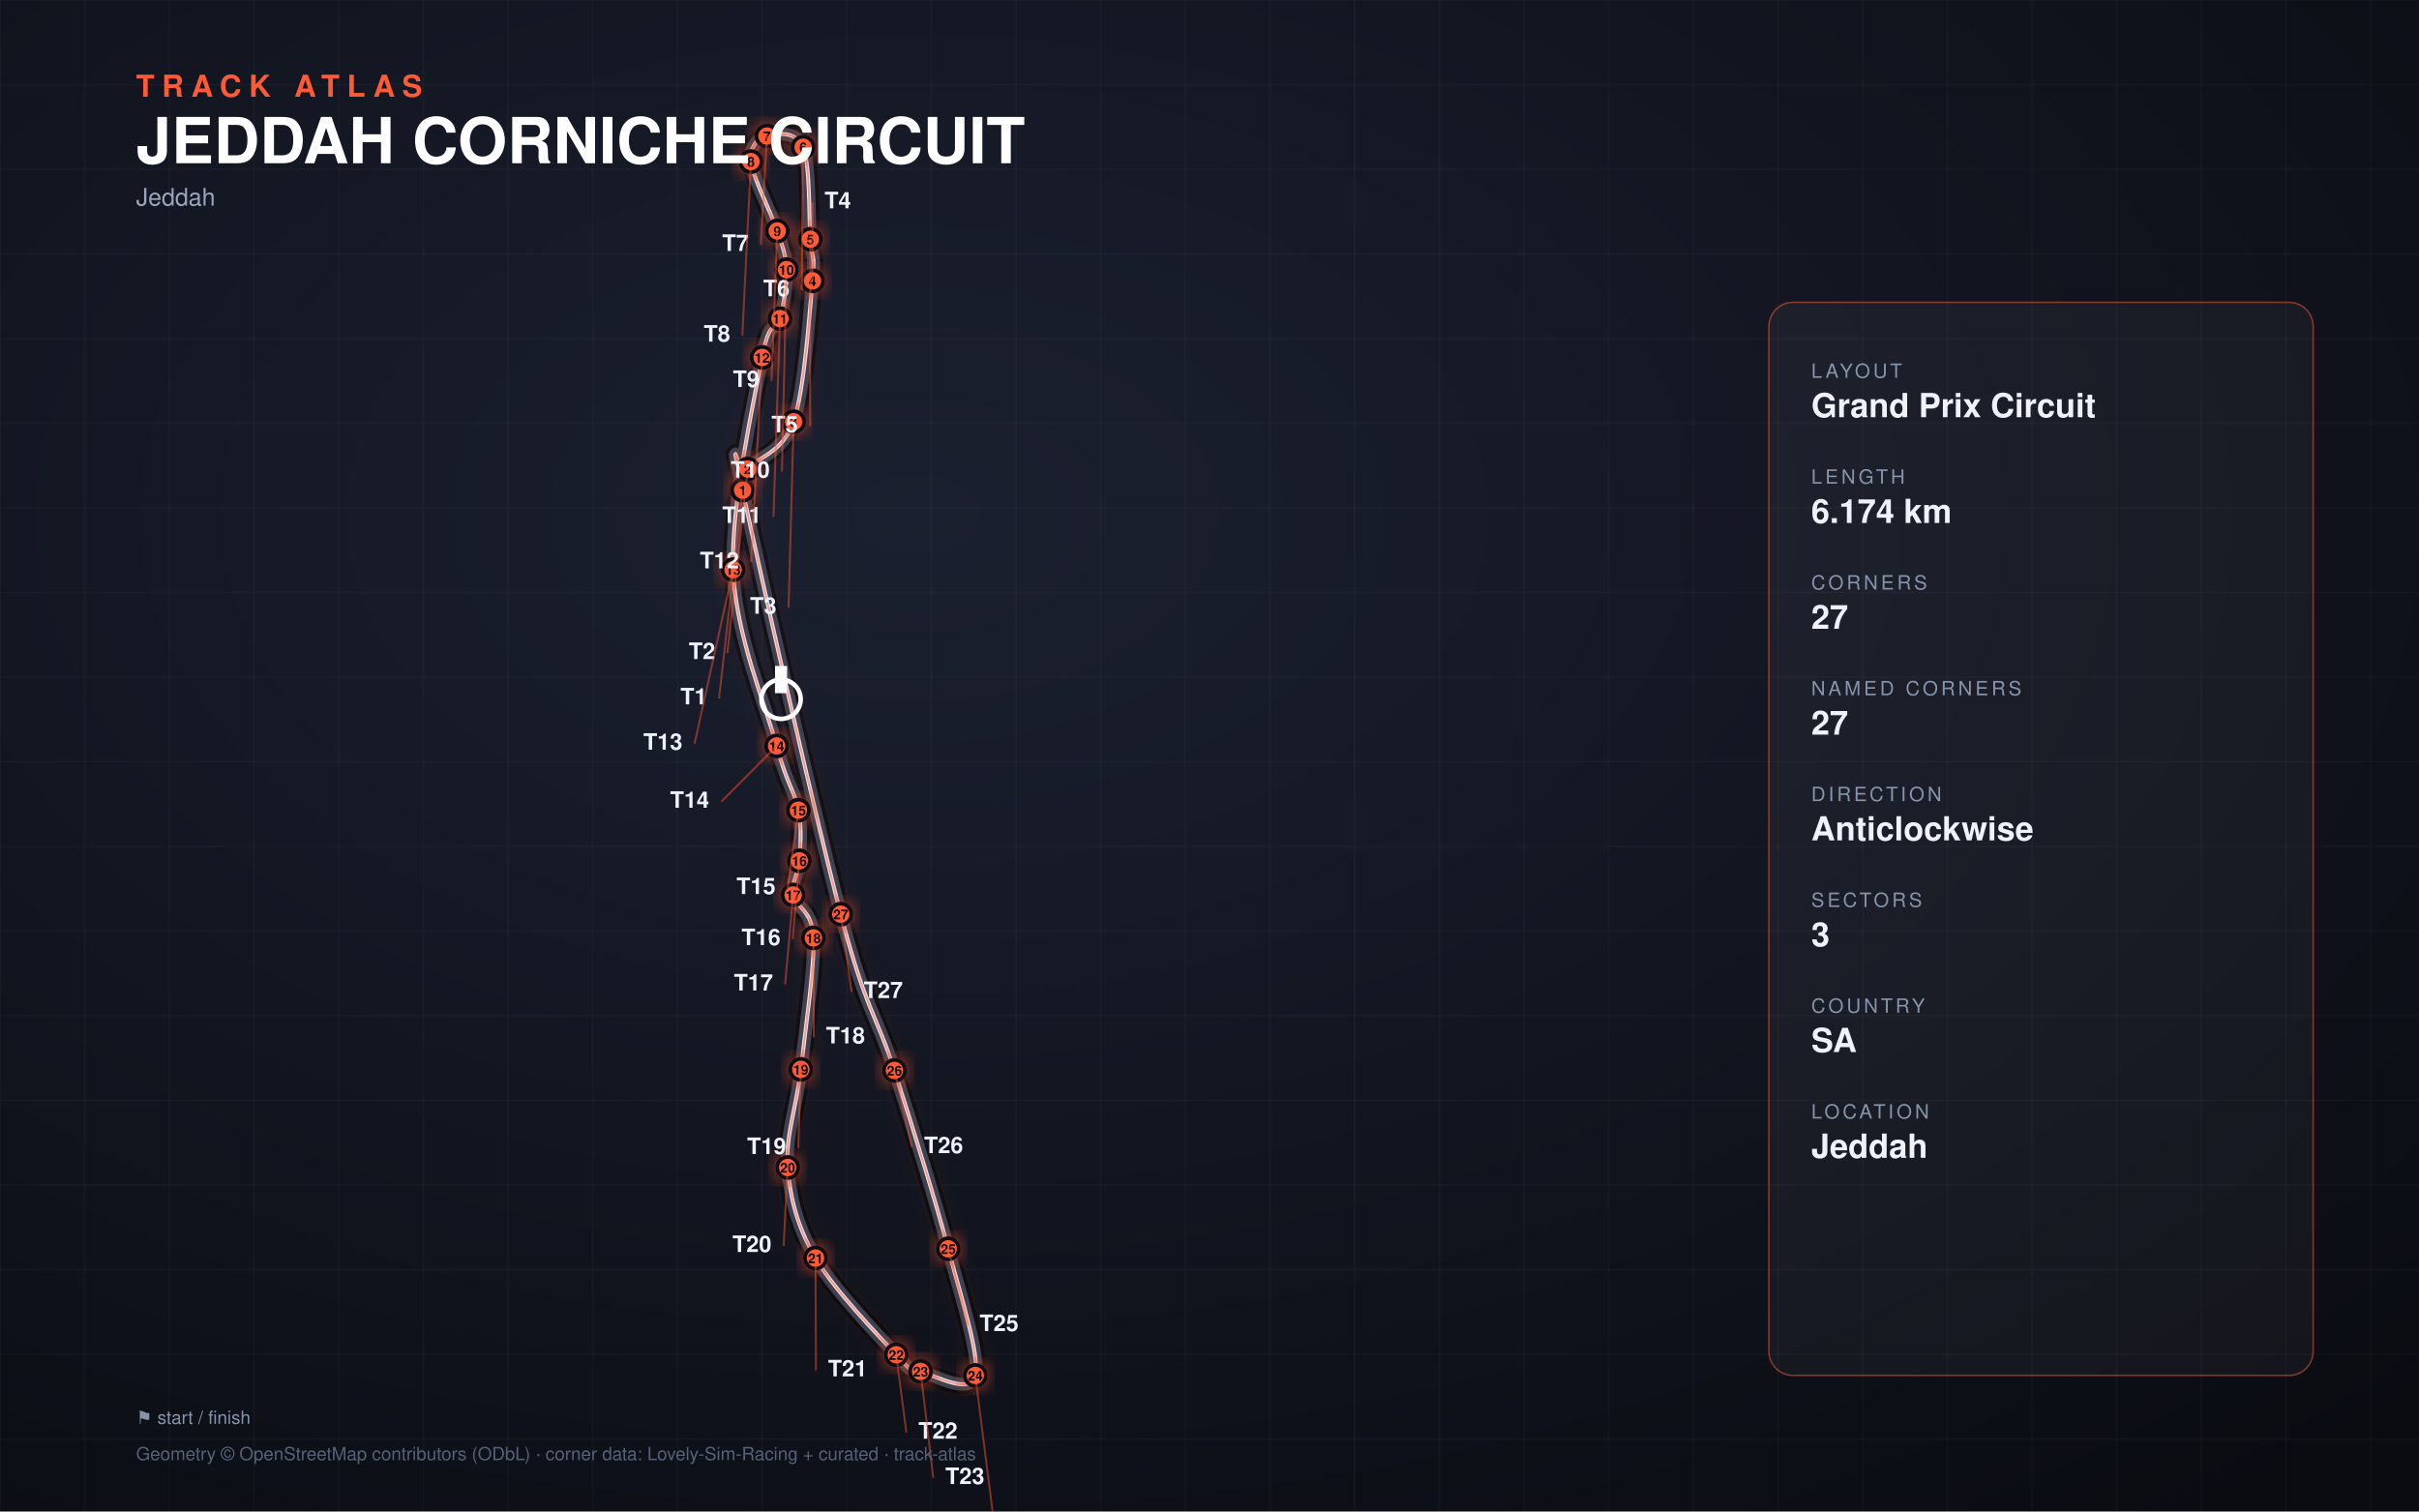
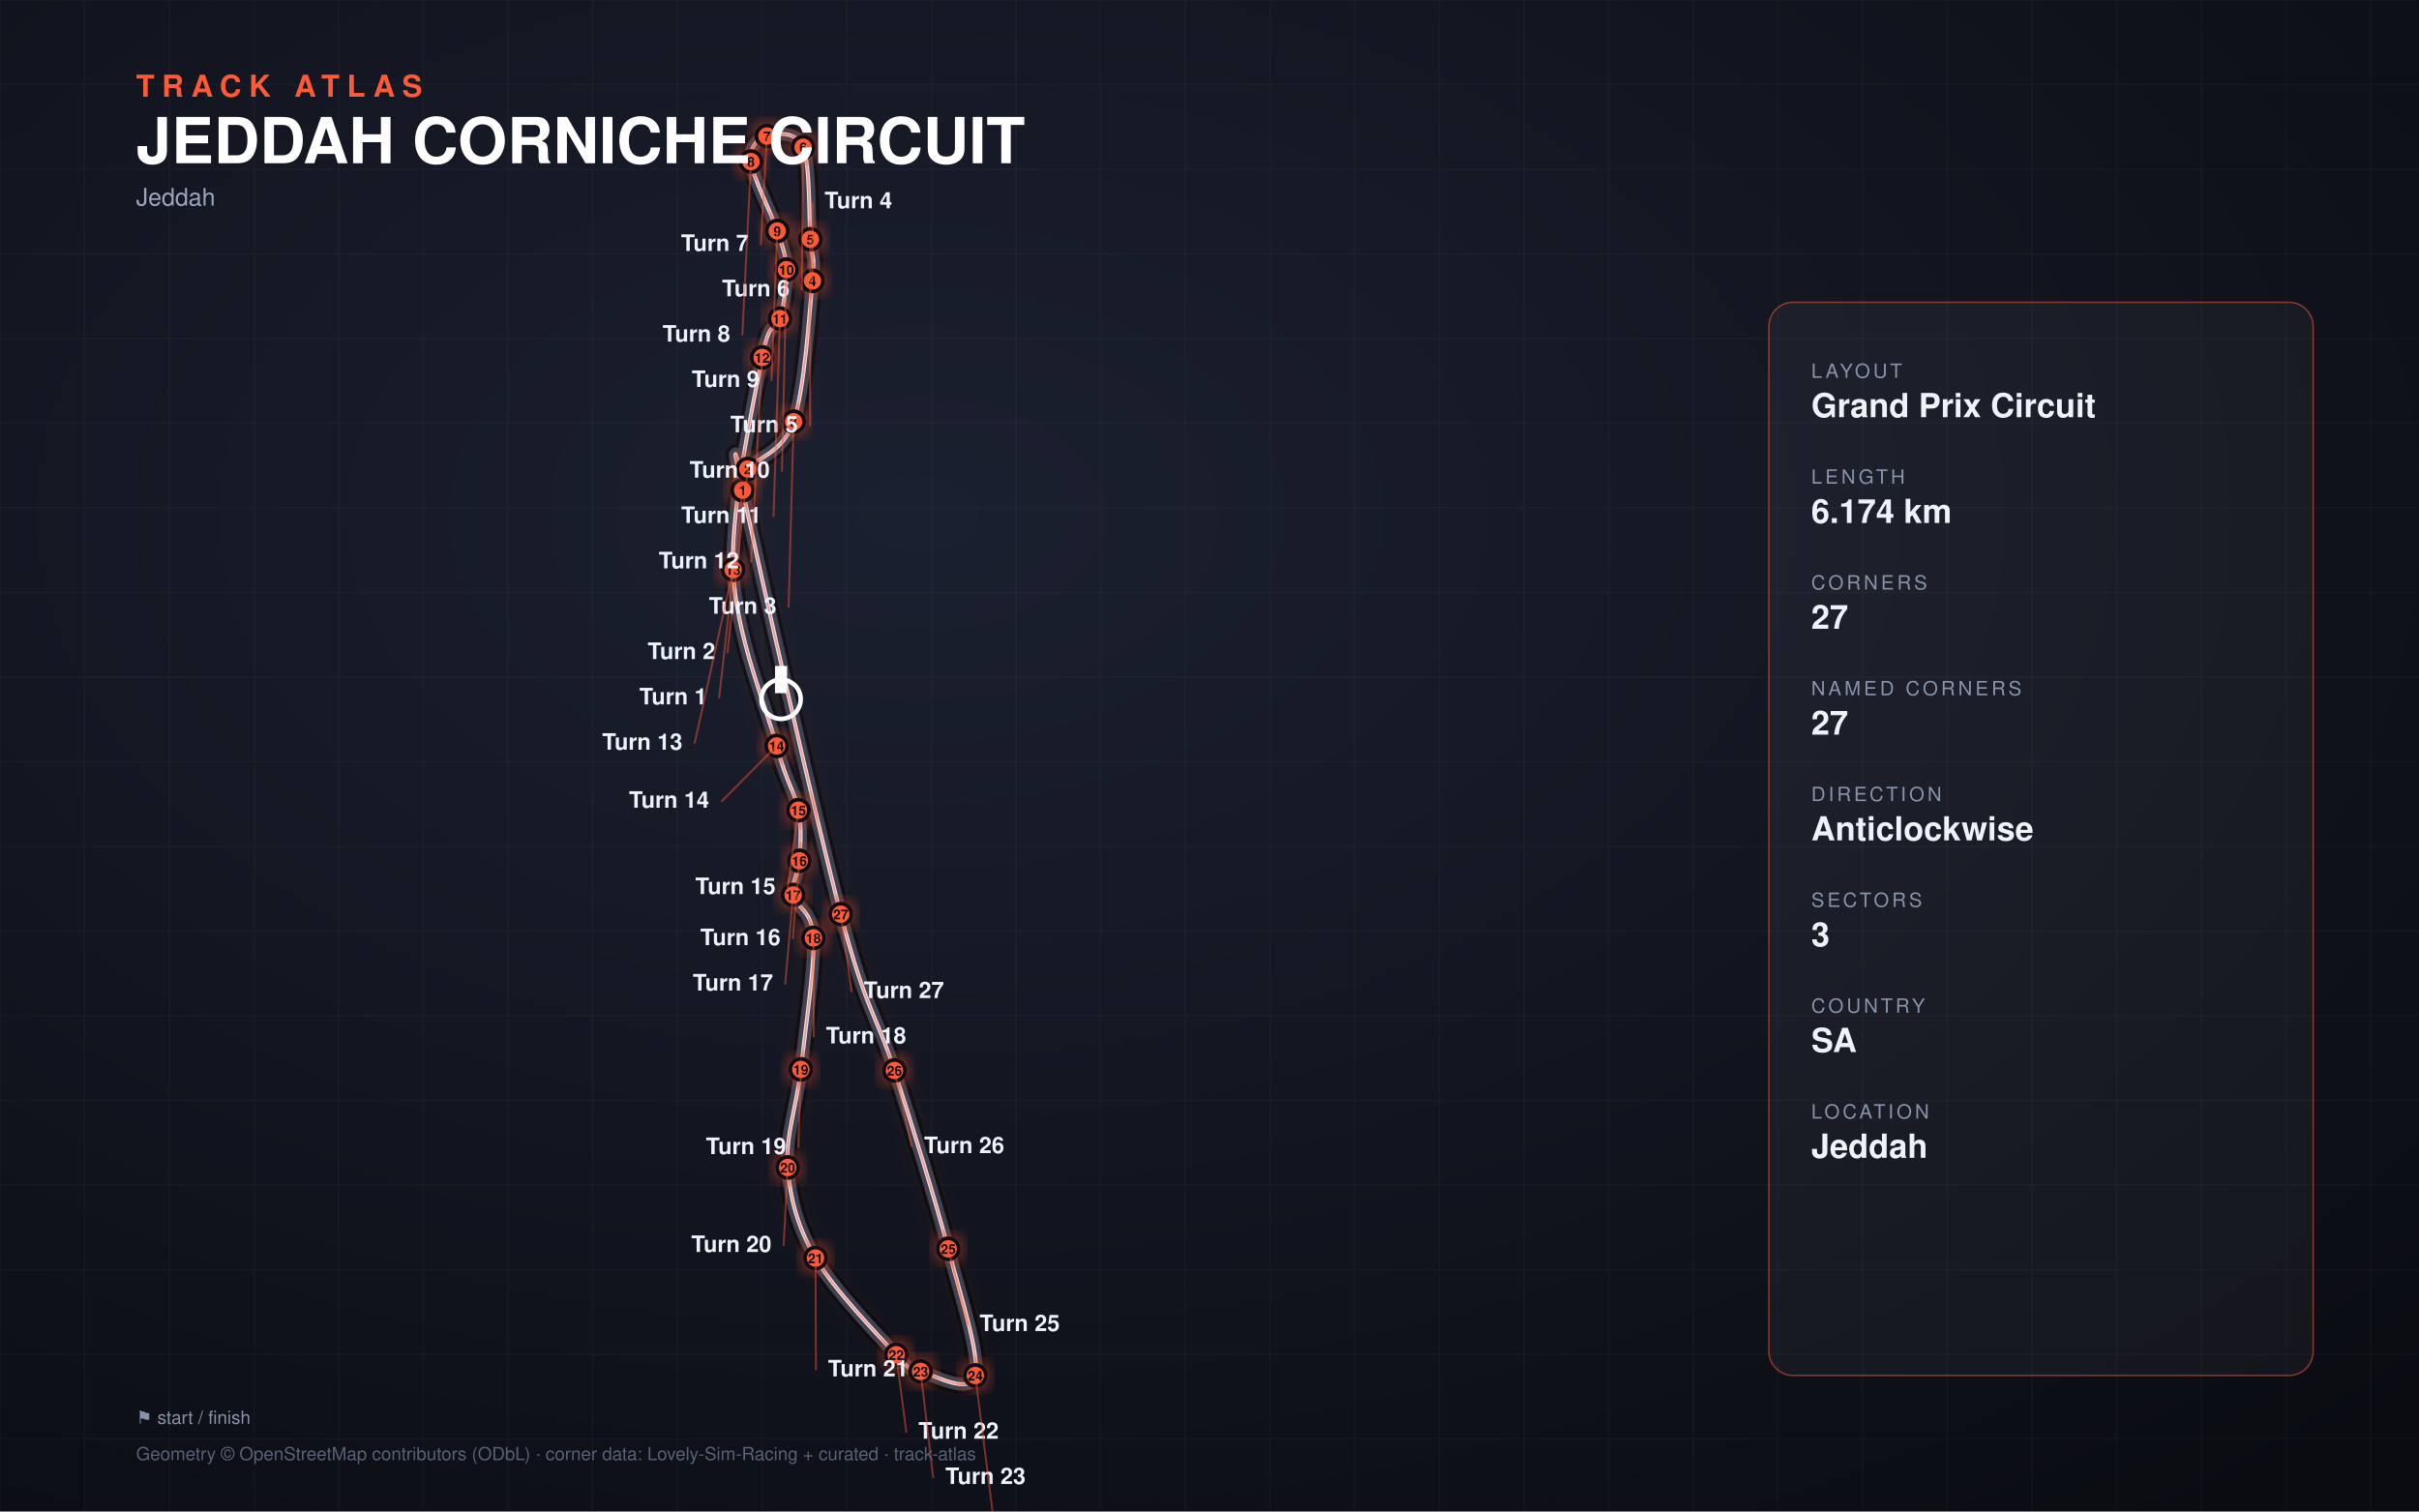
<svg xmlns="http://www.w3.org/2000/svg" width="1600" height="1000" viewBox="0 0 1600 1000" font-family="Helvetica, Arial, sans-serif">
  <defs>
    <radialGradient id="bg" cx="38%" cy="34%" r="85%">
      <stop offset="0%" stop-color="#1b2030" />
      <stop offset="55%" stop-color="#12151f" />
      <stop offset="100%" stop-color="#0a0c12" />
    </radialGradient>
    <linearGradient id="accent" x1="0" y1="0" x2="1" y2="1">
      <stop offset="0%" stop-color="#ff5a36" />
      <stop offset="100%" stop-color="#ffffff" />
    </linearGradient>
    <filter id="glow" x="-40%" y="-40%" width="180%" height="180%">
      <feGaussianBlur stdDeviation="6" result="b" />
      <feMerge>
        <feMergeNode in="b" />
        <feMergeNode in="SourceGraphic" />
      </feMerge>
    </filter>
  </defs>
  <rect width="1600" height="1000" fill="url(#bg)" />
  <line x1="0" y1="0" x2="0" y2="1000" stroke="#ffffff" stroke-opacity="0.025" />
  <line x1="56" y1="0" x2="56" y2="1000" stroke="#ffffff" stroke-opacity="0.025" />
  <line x1="112" y1="0" x2="112" y2="1000" stroke="#ffffff" stroke-opacity="0.025" />
  <line x1="168" y1="0" x2="168" y2="1000" stroke="#ffffff" stroke-opacity="0.025" />
  <line x1="224" y1="0" x2="224" y2="1000" stroke="#ffffff" stroke-opacity="0.025" />
  <line x1="280" y1="0" x2="280" y2="1000" stroke="#ffffff" stroke-opacity="0.025" />
  <line x1="336" y1="0" x2="336" y2="1000" stroke="#ffffff" stroke-opacity="0.025" />
  <line x1="392" y1="0" x2="392" y2="1000" stroke="#ffffff" stroke-opacity="0.025" />
  <line x1="448" y1="0" x2="448" y2="1000" stroke="#ffffff" stroke-opacity="0.025" />
  <line x1="504" y1="0" x2="504" y2="1000" stroke="#ffffff" stroke-opacity="0.025" />
  <line x1="560" y1="0" x2="560" y2="1000" stroke="#ffffff" stroke-opacity="0.025" />
  <line x1="616" y1="0" x2="616" y2="1000" stroke="#ffffff" stroke-opacity="0.025" />
  <line x1="672" y1="0" x2="672" y2="1000" stroke="#ffffff" stroke-opacity="0.025" />
  <line x1="728" y1="0" x2="728" y2="1000" stroke="#ffffff" stroke-opacity="0.025" />
  <line x1="784" y1="0" x2="784" y2="1000" stroke="#ffffff" stroke-opacity="0.025" />
  <line x1="840" y1="0" x2="840" y2="1000" stroke="#ffffff" stroke-opacity="0.025" />
  <line x1="896" y1="0" x2="896" y2="1000" stroke="#ffffff" stroke-opacity="0.025" />
  <line x1="952" y1="0" x2="952" y2="1000" stroke="#ffffff" stroke-opacity="0.025" />
  <line x1="1008" y1="0" x2="1008" y2="1000" stroke="#ffffff" stroke-opacity="0.025" />
  <line x1="1064" y1="0" x2="1064" y2="1000" stroke="#ffffff" stroke-opacity="0.025" />
  <line x1="1120" y1="0" x2="1120" y2="1000" stroke="#ffffff" stroke-opacity="0.025" />
  <line x1="1176" y1="0" x2="1176" y2="1000" stroke="#ffffff" stroke-opacity="0.025" />
  <line x1="1232" y1="0" x2="1232" y2="1000" stroke="#ffffff" stroke-opacity="0.025" />
  <line x1="1288" y1="0" x2="1288" y2="1000" stroke="#ffffff" stroke-opacity="0.025" />
  <line x1="1344" y1="0" x2="1344" y2="1000" stroke="#ffffff" stroke-opacity="0.025" />
  <line x1="1400" y1="0" x2="1400" y2="1000" stroke="#ffffff" stroke-opacity="0.025" />
  <line x1="1456" y1="0" x2="1456" y2="1000" stroke="#ffffff" stroke-opacity="0.025" />
  <line x1="1512" y1="0" x2="1512" y2="1000" stroke="#ffffff" stroke-opacity="0.025" />
  <line x1="1568" y1="0" x2="1568" y2="1000" stroke="#ffffff" stroke-opacity="0.025" />
  <line x1="0" y1="0" x2="1600" y2="0" stroke="#ffffff" stroke-opacity="0.025" />
  <line x1="0" y1="56" x2="1600" y2="56" stroke="#ffffff" stroke-opacity="0.025" />
  <line x1="0" y1="112" x2="1600" y2="112" stroke="#ffffff" stroke-opacity="0.025" />
  <line x1="0" y1="168" x2="1600" y2="168" stroke="#ffffff" stroke-opacity="0.025" />
  <line x1="0" y1="224" x2="1600" y2="224" stroke="#ffffff" stroke-opacity="0.025" />
  <line x1="0" y1="280" x2="1600" y2="280" stroke="#ffffff" stroke-opacity="0.025" />
  <line x1="0" y1="336" x2="1600" y2="336" stroke="#ffffff" stroke-opacity="0.025" />
  <line x1="0" y1="392" x2="1600" y2="392" stroke="#ffffff" stroke-opacity="0.025" />
  <line x1="0" y1="448" x2="1600" y2="448" stroke="#ffffff" stroke-opacity="0.025" />
  <line x1="0" y1="504" x2="1600" y2="504" stroke="#ffffff" stroke-opacity="0.025" />
  <line x1="0" y1="560" x2="1600" y2="560" stroke="#ffffff" stroke-opacity="0.025" />
  <line x1="0" y1="616" x2="1600" y2="616" stroke="#ffffff" stroke-opacity="0.025" />
  <line x1="0" y1="672" x2="1600" y2="672" stroke="#ffffff" stroke-opacity="0.025" />
  <line x1="0" y1="728" x2="1600" y2="728" stroke="#ffffff" stroke-opacity="0.025" />
  <line x1="0" y1="784" x2="1600" y2="784" stroke="#ffffff" stroke-opacity="0.025" />
  <line x1="0" y1="840" x2="1600" y2="840" stroke="#ffffff" stroke-opacity="0.025" />
  <line x1="0" y1="896" x2="1600" y2="896" stroke="#ffffff" stroke-opacity="0.025" />
  <line x1="0" y1="952" x2="1600" y2="952" stroke="#ffffff" stroke-opacity="0.025" />
  <path d="M 491.2,324.3 C 481.0,275.2 488.9,317.9 494.6,310.3 C 500.2,302.8 517.8,299.8 524.9,279.0 C 532.1,258.3 535.5,206.0 537.4,185.8 C 539.2,165.7 537.0,173.0 536.0,158.3 C 535.0,143.6 535.9,108.8 531.2,97.4 C 526.4,86.0 513.0,88.4 507.3,90.0 C 501.5,91.6 495.6,96.5 496.7,106.9 C 497.9,117.4 510.2,140.9 514.1,152.8 C 518.0,164.7 519.9,168.7 520.2,178.4 C 520.5,188.0 518.6,201.1 515.9,210.8 C 513.2,220.5 509.3,208.8 504.1,236.5 C 498.9,264.2 483.3,334.0 484.9,376.9 C 486.5,419.7 506.5,466.9 513.7,493.5 C 520.9,520.0 525.6,523.3 528.1,536.0 C 530.6,548.6 529.3,560.1 528.7,569.5 C 528.1,578.8 523.1,583.6 524.6,592.1 C 526.2,600.6 537.2,601.3 538.0,620.5 C 538.9,639.8 532.5,682.2 529.7,707.5 C 526.8,732.8 519.4,751.6 521.0,772.4 C 522.7,793.2 527.5,811.7 539.4,832.3 C 551.4,853.0 581.2,883.8 592.8,896.3 C 604.4,908.7 600.2,905.0 608.9,907.3 C 617.6,909.6 642.0,923.5 645.1,910.0 C 648.1,896.5 636.1,859.9 627.2,826.2 C 618.3,792.6 603.4,745.1 591.6,708.2 C 579.7,671.3 572.8,668.8 556.1,604.8 C 539.3,540.8 501.5,373.4 491.2,324.3 Z" fill="none" stroke="#000000" stroke-opacity="0.5" stroke-width="13" stroke-linejoin="round" stroke-linecap="round" />
  <path d="M 491.2,324.3 C 481.0,275.2 488.9,317.9 494.6,310.3 C 500.2,302.8 517.8,299.8 524.9,279.0 C 532.1,258.3 535.5,206.0 537.4,185.8 C 539.2,165.7 537.0,173.0 536.0,158.3 C 535.0,143.6 535.9,108.8 531.2,97.4 C 526.4,86.0 513.0,88.4 507.3,90.0 C 501.5,91.6 495.6,96.5 496.7,106.9 C 497.9,117.4 510.2,140.9 514.1,152.8 C 518.0,164.7 519.9,168.7 520.2,178.4 C 520.5,188.0 518.6,201.1 515.9,210.8 C 513.2,220.5 509.3,208.8 504.1,236.5 C 498.9,264.2 483.3,334.0 484.9,376.9 C 486.5,419.7 506.5,466.9 513.7,493.5 C 520.9,520.0 525.6,523.3 528.1,536.0 C 530.6,548.6 529.3,560.1 528.7,569.5 C 528.1,578.8 523.1,583.6 524.6,592.1 C 526.2,600.6 537.2,601.3 538.0,620.5 C 538.9,639.8 532.5,682.2 529.7,707.5 C 526.8,732.8 519.4,751.6 521.0,772.4 C 522.7,793.2 527.5,811.7 539.4,832.3 C 551.4,853.0 581.2,883.8 592.8,896.3 C 604.4,908.7 600.2,905.0 608.9,907.3 C 617.6,909.6 642.0,923.5 645.1,910.0 C 648.1,896.5 636.1,859.9 627.2,826.2 C 618.3,792.6 603.4,745.1 591.6,708.2 C 579.7,671.3 572.8,668.8 556.1,604.8 C 539.3,540.8 501.5,373.4 491.2,324.3 Z" fill="none" stroke="#39404f" stroke-width="8.5" stroke-linejoin="round" stroke-linecap="round" />
  <path d="M 491.2,324.3 C 481.0,275.2 488.9,317.9 494.6,310.3 C 500.2,302.8 517.8,299.8 524.9,279.0 C 532.1,258.3 535.5,206.0 537.4,185.8 C 539.2,165.7 537.0,173.0 536.0,158.3 C 535.0,143.6 535.9,108.8 531.2,97.4 C 526.4,86.0 513.0,88.4 507.3,90.0 C 501.5,91.6 495.6,96.5 496.7,106.9 C 497.9,117.4 510.2,140.9 514.1,152.8 C 518.0,164.7 519.9,168.7 520.2,178.4 C 520.5,188.0 518.6,201.1 515.9,210.8 C 513.2,220.5 509.3,208.8 504.1,236.5 C 498.9,264.2 483.3,334.0 484.9,376.9 C 486.5,419.7 506.5,466.9 513.7,493.5 C 520.9,520.0 525.6,523.3 528.1,536.0 C 530.6,548.6 529.3,560.1 528.7,569.5 C 528.1,578.8 523.1,583.6 524.6,592.1 C 526.2,600.6 537.2,601.3 538.0,620.5 C 538.9,639.8 532.5,682.2 529.7,707.5 C 526.8,732.8 519.4,751.6 521.0,772.4 C 522.7,793.2 527.5,811.7 539.4,832.3 C 551.4,853.0 581.2,883.8 592.8,896.3 C 604.4,908.7 600.2,905.0 608.9,907.3 C 617.6,909.6 642.0,923.5 645.1,910.0 C 648.1,896.5 636.1,859.9 627.2,826.2 C 618.3,792.6 603.4,745.1 591.6,708.2 C 579.7,671.3 572.8,668.8 556.1,604.8 C 539.3,540.8 501.5,373.4 491.2,324.3 Z" fill="none" stroke="#e7edf8" stroke-width="2.6" stroke-linejoin="round" stroke-linecap="round" />
  <path d="M 491.2,324.3 C 481.0,275.2 488.9,317.9 494.6,310.3 C 500.2,302.8 517.8,299.8 524.9,279.0 C 532.1,258.3 535.5,206.0 537.4,185.8 C 539.2,165.7 537.0,173.0 536.0,158.3 C 535.0,143.6 535.9,108.8 531.2,97.4 C 526.4,86.0 513.0,88.4 507.3,90.0 C 501.5,91.6 495.6,96.5 496.7,106.9 C 497.9,117.4 510.2,140.9 514.1,152.8 C 518.0,164.7 519.9,168.7 520.2,178.4 C 520.5,188.0 518.6,201.1 515.9,210.8 C 513.2,220.5 509.3,208.8 504.1,236.5 C 498.9,264.2 483.3,334.0 484.9,376.9 C 486.5,419.7 506.5,466.9 513.7,493.5 C 520.9,520.0 525.6,523.3 528.1,536.0 C 530.6,548.6 529.3,560.1 528.7,569.5 C 528.1,578.8 523.1,583.6 524.6,592.1 C 526.2,600.6 537.2,601.3 538.0,620.5 C 538.9,639.8 532.5,682.2 529.7,707.5 C 526.8,732.8 519.4,751.6 521.0,772.4 C 522.7,793.2 527.5,811.7 539.4,832.3 C 551.4,853.0 581.2,883.8 592.8,896.3 C 604.4,908.7 600.2,905.0 608.9,907.3 C 617.6,909.6 642.0,923.5 645.1,910.0 C 648.1,896.5 636.1,859.9 627.2,826.2 C 618.3,792.6 603.4,745.1 591.6,708.2 C 579.7,671.3 572.8,668.8 556.1,604.8 C 539.3,540.8 501.5,373.4 491.2,324.3 Z" fill="none" stroke="#ff5a36" stroke-opacity="0.55" stroke-width="1.2" stroke-linejoin="round" filter="url(#glow)" />
  <circle cx="516.6" cy="462.6" r="13" fill="none" stroke="#ffffff" stroke-width="3" />
  <rect x="512.6" y="440.6" width="8" height="18" fill="#ffffff" />
  <circle cx="491.2" cy="324.3" r="7" fill="#ff5a36" stroke="#0a0c12" stroke-width="2.5" filter="url(#glow)" />
  <text x="491.2" y="327.7" font-size="9" font-weight="700" fill="#0a0c12" text-anchor="middle">1</text>
  <circle cx="494.6" cy="310.3" r="7" fill="#ff5a36" stroke="#0a0c12" stroke-width="2.5" filter="url(#glow)" />
  <text x="494.6" y="313.7" font-size="9" font-weight="700" fill="#0a0c12" text-anchor="middle">2</text>
  <circle cx="524.9" cy="279.0" r="7" fill="#ff5a36" stroke="#0a0c12" stroke-width="2.5" filter="url(#glow)" />
  <text x="524.9" y="282.4" font-size="9" font-weight="700" fill="#0a0c12" text-anchor="middle">3</text>
  <circle cx="537.4" cy="185.8" r="7" fill="#ff5a36" stroke="#0a0c12" stroke-width="2.5" filter="url(#glow)" />
  <text x="537.4" y="189.2" font-size="9" font-weight="700" fill="#0a0c12" text-anchor="middle">4</text>
  <circle cx="536.0" cy="158.3" r="7" fill="#ff5a36" stroke="#0a0c12" stroke-width="2.5" filter="url(#glow)" />
  <text x="536.0" y="161.7" font-size="9" font-weight="700" fill="#0a0c12" text-anchor="middle">5</text>
  <circle cx="531.2" cy="97.4" r="7" fill="#ff5a36" stroke="#0a0c12" stroke-width="2.5" filter="url(#glow)" />
  <text x="531.2" y="100.8" font-size="9" font-weight="700" fill="#0a0c12" text-anchor="middle">6</text>
  <circle cx="507.3" cy="90.0" r="7" fill="#ff5a36" stroke="#0a0c12" stroke-width="2.5" filter="url(#glow)" />
  <text x="507.3" y="93.4" font-size="9" font-weight="700" fill="#0a0c12" text-anchor="middle">7</text>
  <circle cx="496.7" cy="106.9" r="7" fill="#ff5a36" stroke="#0a0c12" stroke-width="2.5" filter="url(#glow)" />
  <text x="496.7" y="110.3" font-size="9" font-weight="700" fill="#0a0c12" text-anchor="middle">8</text>
  <circle cx="514.1" cy="152.8" r="7" fill="#ff5a36" stroke="#0a0c12" stroke-width="2.5" filter="url(#glow)" />
  <text x="514.1" y="156.2" font-size="9" font-weight="700" fill="#0a0c12" text-anchor="middle">9</text>
  <circle cx="520.2" cy="178.4" r="7" fill="#ff5a36" stroke="#0a0c12" stroke-width="2.5" filter="url(#glow)" />
  <text x="520.2" y="181.8" font-size="9" font-weight="700" fill="#0a0c12" text-anchor="middle">10</text>
  <circle cx="515.9" cy="210.8" r="7" fill="#ff5a36" stroke="#0a0c12" stroke-width="2.5" filter="url(#glow)" />
  <text x="515.9" y="214.2" font-size="9" font-weight="700" fill="#0a0c12" text-anchor="middle">11</text>
  <circle cx="504.1" cy="236.5" r="7" fill="#ff5a36" stroke="#0a0c12" stroke-width="2.5" filter="url(#glow)" />
  <text x="504.1" y="239.9" font-size="9" font-weight="700" fill="#0a0c12" text-anchor="middle">12</text>
  <circle cx="484.9" cy="376.9" r="7" fill="#ff5a36" stroke="#0a0c12" stroke-width="2.5" filter="url(#glow)" />
  <text x="484.9" y="380.3" font-size="9" font-weight="700" fill="#0a0c12" text-anchor="middle">13</text>
  <circle cx="513.7" cy="493.5" r="7" fill="#ff5a36" stroke="#0a0c12" stroke-width="2.5" filter="url(#glow)" />
  <text x="513.7" y="496.9" font-size="9" font-weight="700" fill="#0a0c12" text-anchor="middle">14</text>
  <circle cx="528.1" cy="536.0" r="7" fill="#ff5a36" stroke="#0a0c12" stroke-width="2.5" filter="url(#glow)" />
  <text x="528.1" y="539.4" font-size="9" font-weight="700" fill="#0a0c12" text-anchor="middle">15</text>
  <circle cx="528.7" cy="569.5" r="7" fill="#ff5a36" stroke="#0a0c12" stroke-width="2.5" filter="url(#glow)" />
  <text x="528.7" y="572.9" font-size="9" font-weight="700" fill="#0a0c12" text-anchor="middle">16</text>
  <circle cx="524.6" cy="592.1" r="7" fill="#ff5a36" stroke="#0a0c12" stroke-width="2.5" filter="url(#glow)" />
  <text x="524.6" y="595.5" font-size="9" font-weight="700" fill="#0a0c12" text-anchor="middle">17</text>
  <circle cx="538.0" cy="620.5" r="7" fill="#ff5a36" stroke="#0a0c12" stroke-width="2.5" filter="url(#glow)" />
  <text x="538.0" y="623.9" font-size="9" font-weight="700" fill="#0a0c12" text-anchor="middle">18</text>
  <circle cx="529.7" cy="707.5" r="7" fill="#ff5a36" stroke="#0a0c12" stroke-width="2.5" filter="url(#glow)" />
  <text x="529.7" y="710.9" font-size="9" font-weight="700" fill="#0a0c12" text-anchor="middle">19</text>
  <circle cx="521.0" cy="772.4" r="7" fill="#ff5a36" stroke="#0a0c12" stroke-width="2.5" filter="url(#glow)" />
  <text x="521.0" y="775.8" font-size="9" font-weight="700" fill="#0a0c12" text-anchor="middle">20</text>
  <circle cx="539.4" cy="832.3" r="7" fill="#ff5a36" stroke="#0a0c12" stroke-width="2.5" filter="url(#glow)" />
  <text x="539.4" y="835.7" font-size="9" font-weight="700" fill="#0a0c12" text-anchor="middle">21</text>
  <circle cx="592.8" cy="896.3" r="7" fill="#ff5a36" stroke="#0a0c12" stroke-width="2.5" filter="url(#glow)" />
  <text x="592.8" y="899.7" font-size="9" font-weight="700" fill="#0a0c12" text-anchor="middle">22</text>
  <circle cx="608.9" cy="907.3" r="7" fill="#ff5a36" stroke="#0a0c12" stroke-width="2.5" filter="url(#glow)" />
  <text x="608.9" y="910.7" font-size="9" font-weight="700" fill="#0a0c12" text-anchor="middle">23</text>
  <circle cx="645.1" cy="910.0" r="7" fill="#ff5a36" stroke="#0a0c12" stroke-width="2.5" filter="url(#glow)" />
  <text x="645.1" y="913.4" font-size="9" font-weight="700" fill="#0a0c12" text-anchor="middle">24</text>
  <circle cx="627.2" cy="826.2" r="7" fill="#ff5a36" stroke="#0a0c12" stroke-width="2.5" filter="url(#glow)" />
  <text x="627.2" y="829.6" font-size="9" font-weight="700" fill="#0a0c12" text-anchor="middle">25</text>
  <circle cx="591.6" cy="708.2" r="7" fill="#ff5a36" stroke="#0a0c12" stroke-width="2.5" filter="url(#glow)" />
  <text x="591.6" y="711.6" font-size="9" font-weight="700" fill="#0a0c12" text-anchor="middle">26</text>
  <circle cx="556.1" cy="604.8" r="7" fill="#ff5a36" stroke="#0a0c12" stroke-width="2.5" filter="url(#glow)" />
  <text x="556.1" y="608.2" font-size="9" font-weight="700" fill="#0a0c12" text-anchor="middle">27</text>
  <line x1="491.2" y1="324.3" x2="475.6" y2="462.0" stroke="#ff5a36" stroke-opacity="0.45" stroke-width="1.3" />
-   <text x="467.6" y="466.0" font-size="15" font-weight="600" fill="#eef2fb" text-anchor="end">T1</text>
+   <text x="467.6" y="466.0" font-size="15" font-weight="600" fill="#eef2fb" text-anchor="end">Turn 1</text>
  <line x1="494.6" y1="310.3" x2="481.1" y2="432.0" stroke="#ff5a36" stroke-opacity="0.45" stroke-width="1.3" />
-   <text x="473.1" y="436.0" font-size="15" font-weight="600" fill="#eef2fb" text-anchor="end">T2</text>
+   <text x="473.1" y="436.0" font-size="15" font-weight="600" fill="#eef2fb" text-anchor="end">Turn 2</text>
  <line x1="524.9" y1="279.0" x2="521.6" y2="402.0" stroke="#ff5a36" stroke-opacity="0.45" stroke-width="1.3" />
-   <text x="513.6" y="406.0" font-size="15" font-weight="600" fill="#eef2fb" text-anchor="end">T3</text>
+   <text x="513.6" y="406.0" font-size="15" font-weight="600" fill="#eef2fb" text-anchor="end">Turn 3</text>
  <line x1="537.4" y1="185.8" x2="537.4" y2="133.8" stroke="#ff5a36" stroke-opacity="0.45" stroke-width="1.3" />
-   <text x="545.4" y="137.8" font-size="15" font-weight="600" fill="#eef2fb" text-anchor="start">T4</text>
+   <text x="545.4" y="137.8" font-size="15" font-weight="600" fill="#eef2fb" text-anchor="start">Turn 4</text>
  <line x1="536.0" y1="158.3" x2="535.8" y2="282.0" stroke="#ff5a36" stroke-opacity="0.45" stroke-width="1.3" />
-   <text x="527.8" y="286.0" font-size="15" font-weight="600" fill="#eef2fb" text-anchor="end">T5</text>
+   <text x="527.8" y="286.0" font-size="15" font-weight="600" fill="#eef2fb" text-anchor="end">Turn 5</text>
  <line x1="531.2" y1="97.4" x2="530.3" y2="192.0" stroke="#ff5a36" stroke-opacity="0.45" stroke-width="1.3" />
-   <text x="522.3" y="196.0" font-size="15" font-weight="600" fill="#eef2fb" text-anchor="end">T6</text>
+   <text x="522.3" y="196.0" font-size="15" font-weight="600" fill="#eef2fb" text-anchor="end">Turn 6</text>
  <line x1="507.3" y1="90.0" x2="503.2" y2="162.0" stroke="#ff5a36" stroke-opacity="0.45" stroke-width="1.3" />
-   <text x="495.2" y="166.0" font-size="15" font-weight="600" fill="#eef2fb" text-anchor="end">T7</text>
+   <text x="495.2" y="166.0" font-size="15" font-weight="600" fill="#eef2fb" text-anchor="end">Turn 7</text>
  <line x1="496.7" y1="106.9" x2="491.0" y2="222.0" stroke="#ff5a36" stroke-opacity="0.45" stroke-width="1.3" />
-   <text x="483.0" y="226.0" font-size="15" font-weight="600" fill="#eef2fb" text-anchor="end">T8</text>
+   <text x="483.0" y="226.0" font-size="15" font-weight="600" fill="#eef2fb" text-anchor="end">Turn 8</text>
  <line x1="514.1" y1="152.8" x2="510.3" y2="252.0" stroke="#ff5a36" stroke-opacity="0.45" stroke-width="1.3" />
-   <text x="502.3" y="256.0" font-size="15" font-weight="600" fill="#eef2fb" text-anchor="end">T9</text>
+   <text x="502.3" y="256.0" font-size="15" font-weight="600" fill="#eef2fb" text-anchor="end">Turn 9</text>
  <line x1="520.2" y1="178.4" x2="517.2" y2="312.0" stroke="#ff5a36" stroke-opacity="0.45" stroke-width="1.3" />
-   <text x="509.2" y="316.0" font-size="15" font-weight="600" fill="#eef2fb" text-anchor="end">T10</text>
+   <text x="509.2" y="316.0" font-size="15" font-weight="600" fill="#eef2fb" text-anchor="end">Turn 10</text>
  <line x1="515.9" y1="210.8" x2="511.6" y2="342.0" stroke="#ff5a36" stroke-opacity="0.45" stroke-width="1.3" />
-   <text x="503.6" y="346.0" font-size="15" font-weight="600" fill="#eef2fb" text-anchor="end">T11</text>
+   <text x="503.6" y="346.0" font-size="15" font-weight="600" fill="#eef2fb" text-anchor="end">Turn 11</text>
  <line x1="504.1" y1="236.5" x2="496.8" y2="372.0" stroke="#ff5a36" stroke-opacity="0.45" stroke-width="1.3" />
-   <text x="488.8" y="376.0" font-size="15" font-weight="600" fill="#eef2fb" text-anchor="end">T12</text>
+   <text x="488.8" y="376.0" font-size="15" font-weight="600" fill="#eef2fb" text-anchor="end">Turn 12</text>
  <line x1="484.9" y1="376.9" x2="459.4" y2="492.0" stroke="#ff5a36" stroke-opacity="0.45" stroke-width="1.3" />
-   <text x="451.4" y="496.0" font-size="15" font-weight="600" fill="#eef2fb" text-anchor="end">T13</text>
+   <text x="451.4" y="496.0" font-size="15" font-weight="600" fill="#eef2fb" text-anchor="end">Turn 13</text>
  <line x1="513.7" y1="493.5" x2="477.1" y2="530.4" stroke="#ff5a36" stroke-opacity="0.45" stroke-width="1.3" />
-   <text x="469.1" y="534.4" font-size="15" font-weight="600" fill="#eef2fb" text-anchor="end">T14</text>
+   <text x="469.1" y="534.4" font-size="15" font-weight="600" fill="#eef2fb" text-anchor="end">Turn 14</text>
  <line x1="528.1" y1="536.0" x2="521.0" y2="587.5" stroke="#ff5a36" stroke-opacity="0.45" stroke-width="1.3" />
-   <text x="513.0" y="591.5" font-size="15" font-weight="600" fill="#eef2fb" text-anchor="end">T15</text>
+   <text x="513.0" y="591.5" font-size="15" font-weight="600" fill="#eef2fb" text-anchor="end">Turn 15</text>
  <line x1="528.7" y1="569.5" x2="524.3" y2="621.3" stroke="#ff5a36" stroke-opacity="0.45" stroke-width="1.3" />
-   <text x="516.3" y="625.3" font-size="15" font-weight="600" fill="#eef2fb" text-anchor="end">T16</text>
+   <text x="516.3" y="625.3" font-size="15" font-weight="600" fill="#eef2fb" text-anchor="end">Turn 16</text>
  <line x1="524.6" y1="592.1" x2="519.3" y2="651.3" stroke="#ff5a36" stroke-opacity="0.45" stroke-width="1.3" />
-   <text x="511.3" y="655.3" font-size="15" font-weight="600" fill="#eef2fb" text-anchor="end">T17</text>
+   <text x="511.3" y="655.3" font-size="15" font-weight="600" fill="#eef2fb" text-anchor="end">Turn 17</text>
  <line x1="538.0" y1="620.5" x2="538.3" y2="686.3" stroke="#ff5a36" stroke-opacity="0.45" stroke-width="1.3" />
-   <text x="546.3" y="690.3" font-size="15" font-weight="600" fill="#eef2fb" text-anchor="start">T18</text>
+   <text x="546.3" y="690.3" font-size="15" font-weight="600" fill="#eef2fb" text-anchor="start">Turn 18</text>
  <line x1="529.7" y1="707.5" x2="528.0" y2="759.5" stroke="#ff5a36" stroke-opacity="0.45" stroke-width="1.3" />
-   <text x="520.0" y="763.5" font-size="15" font-weight="600" fill="#eef2fb" text-anchor="end">T19</text>
+   <text x="520.0" y="763.5" font-size="15" font-weight="600" fill="#eef2fb" text-anchor="end">Turn 19</text>
  <line x1="521.0" y1="772.4" x2="518.3" y2="824.3" stroke="#ff5a36" stroke-opacity="0.45" stroke-width="1.3" />
-   <text x="510.3" y="828.3" font-size="15" font-weight="600" fill="#eef2fb" text-anchor="end">T20</text>
+   <text x="510.3" y="828.3" font-size="15" font-weight="600" fill="#eef2fb" text-anchor="end">Turn 20</text>
  <line x1="539.4" y1="832.3" x2="539.7" y2="906.6" stroke="#ff5a36" stroke-opacity="0.45" stroke-width="1.3" />
-   <text x="547.7" y="910.6" font-size="15" font-weight="600" fill="#eef2fb" text-anchor="start">T21</text>
+   <text x="547.7" y="910.6" font-size="15" font-weight="600" fill="#eef2fb" text-anchor="start">Turn 21</text>
  <line x1="592.8" y1="896.3" x2="599.5" y2="947.8" stroke="#ff5a36" stroke-opacity="0.45" stroke-width="1.3" />
-   <text x="607.5" y="951.8" font-size="15" font-weight="600" fill="#eef2fb" text-anchor="start">T22</text>
+   <text x="607.5" y="951.8" font-size="15" font-weight="600" fill="#eef2fb" text-anchor="start">Turn 22</text>
  <line x1="608.9" y1="907.3" x2="617.3" y2="977.8" stroke="#ff5a36" stroke-opacity="0.45" stroke-width="1.3" />
-   <text x="625.3" y="981.8" font-size="15" font-weight="600" fill="#eef2fb" text-anchor="start">T23</text>
+   <text x="625.3" y="981.8" font-size="15" font-weight="600" fill="#eef2fb" text-anchor="start">Turn 23</text>
  <line x1="645.1" y1="910.0" x2="657.5" y2="1007.8" stroke="#ff5a36" stroke-opacity="0.45" stroke-width="1.3" />
-   <text x="665.5" y="1011.8" font-size="15" font-weight="600" fill="#eef2fb" text-anchor="start">T24</text>
+   <text x="665.5" y="1011.8" font-size="15" font-weight="600" fill="#eef2fb" text-anchor="start">Turn 24</text>
  <line x1="627.2" y1="826.2" x2="639.9" y2="876.6" stroke="#ff5a36" stroke-opacity="0.45" stroke-width="1.3" />
-   <text x="647.9" y="880.6" font-size="15" font-weight="600" fill="#eef2fb" text-anchor="start">T25</text>
+   <text x="647.9" y="880.6" font-size="15" font-weight="600" fill="#eef2fb" text-anchor="start">Turn 25</text>
  <line x1="591.6" y1="708.2" x2="603.2" y2="758.9" stroke="#ff5a36" stroke-opacity="0.45" stroke-width="1.3" />
-   <text x="611.2" y="762.9" font-size="15" font-weight="600" fill="#eef2fb" text-anchor="start">T26</text>
+   <text x="611.2" y="762.9" font-size="15" font-weight="600" fill="#eef2fb" text-anchor="start">Turn 26</text>
  <line x1="556.1" y1="604.8" x2="563.3" y2="656.3" stroke="#ff5a36" stroke-opacity="0.45" stroke-width="1.3" />
-   <text x="571.3" y="660.3" font-size="15" font-weight="600" fill="#eef2fb" text-anchor="start">T27</text>
+   <text x="571.3" y="660.3" font-size="15" font-weight="600" fill="#eef2fb" text-anchor="start">Turn 27</text>
  <text x="90" y="64" font-size="20" letter-spacing="5" fill="#ff5a36" font-weight="700">TRACK ATLAS</text>
  <text x="90" y="108" font-size="42" font-weight="800" fill="#ffffff">JEDDAH CORNICHE CIRCUIT</text>
  <text x="90" y="136" font-size="16" fill="#9aa6bd">Jeddah</text>
  <rect x="1170" y="200" width="360" height="710" rx="16" fill="#ffffff" fill-opacity="0.04" stroke="#ff5a36" stroke-opacity="0.5" />
  <text x="1198" y="250" font-size="13" letter-spacing="2" fill="#8794ab">LAYOUT</text>
  <text x="1198" y="276" font-size="22" font-weight="700" fill="#eef2fb">Grand Prix Circuit</text>
  <text x="1198" y="320" font-size="13" letter-spacing="2" fill="#8794ab">LENGTH</text>
  <text x="1198" y="346" font-size="22" font-weight="700" fill="#eef2fb">6.174 km</text>
  <text x="1198" y="390" font-size="13" letter-spacing="2" fill="#8794ab">CORNERS</text>
  <text x="1198" y="416" font-size="22" font-weight="700" fill="#eef2fb">27</text>
  <text x="1198" y="460" font-size="13" letter-spacing="2" fill="#8794ab">NAMED CORNERS</text>
  <text x="1198" y="486" font-size="22" font-weight="700" fill="#eef2fb">27</text>
  <text x="1198" y="530" font-size="13" letter-spacing="2" fill="#8794ab">DIRECTION</text>
  <text x="1198" y="556" font-size="22" font-weight="700" fill="#eef2fb">Anticlockwise</text>
  <text x="1198" y="600" font-size="13" letter-spacing="2" fill="#8794ab">SECTORS</text>
  <text x="1198" y="626" font-size="22" font-weight="700" fill="#eef2fb">3</text>
  <text x="1198" y="670" font-size="13" letter-spacing="2" fill="#8794ab">COUNTRY</text>
  <text x="1198" y="696" font-size="22" font-weight="700" fill="#eef2fb">SA</text>
  <text x="1198" y="740" font-size="13" letter-spacing="2" fill="#8794ab">LOCATION</text>
  <text x="1198" y="766" font-size="22" font-weight="700" fill="#eef2fb">Jeddah</text>
  <text x="90" y="966" font-size="12" fill="#566177">Geometry © OpenStreetMap contributors (ODbL) · corner data: Lovely-Sim-Racing + curated · track-atlas</text>
  <text x="90" y="942" font-size="12" fill="#8794ab">⚑ start / finish</text>
</svg>
